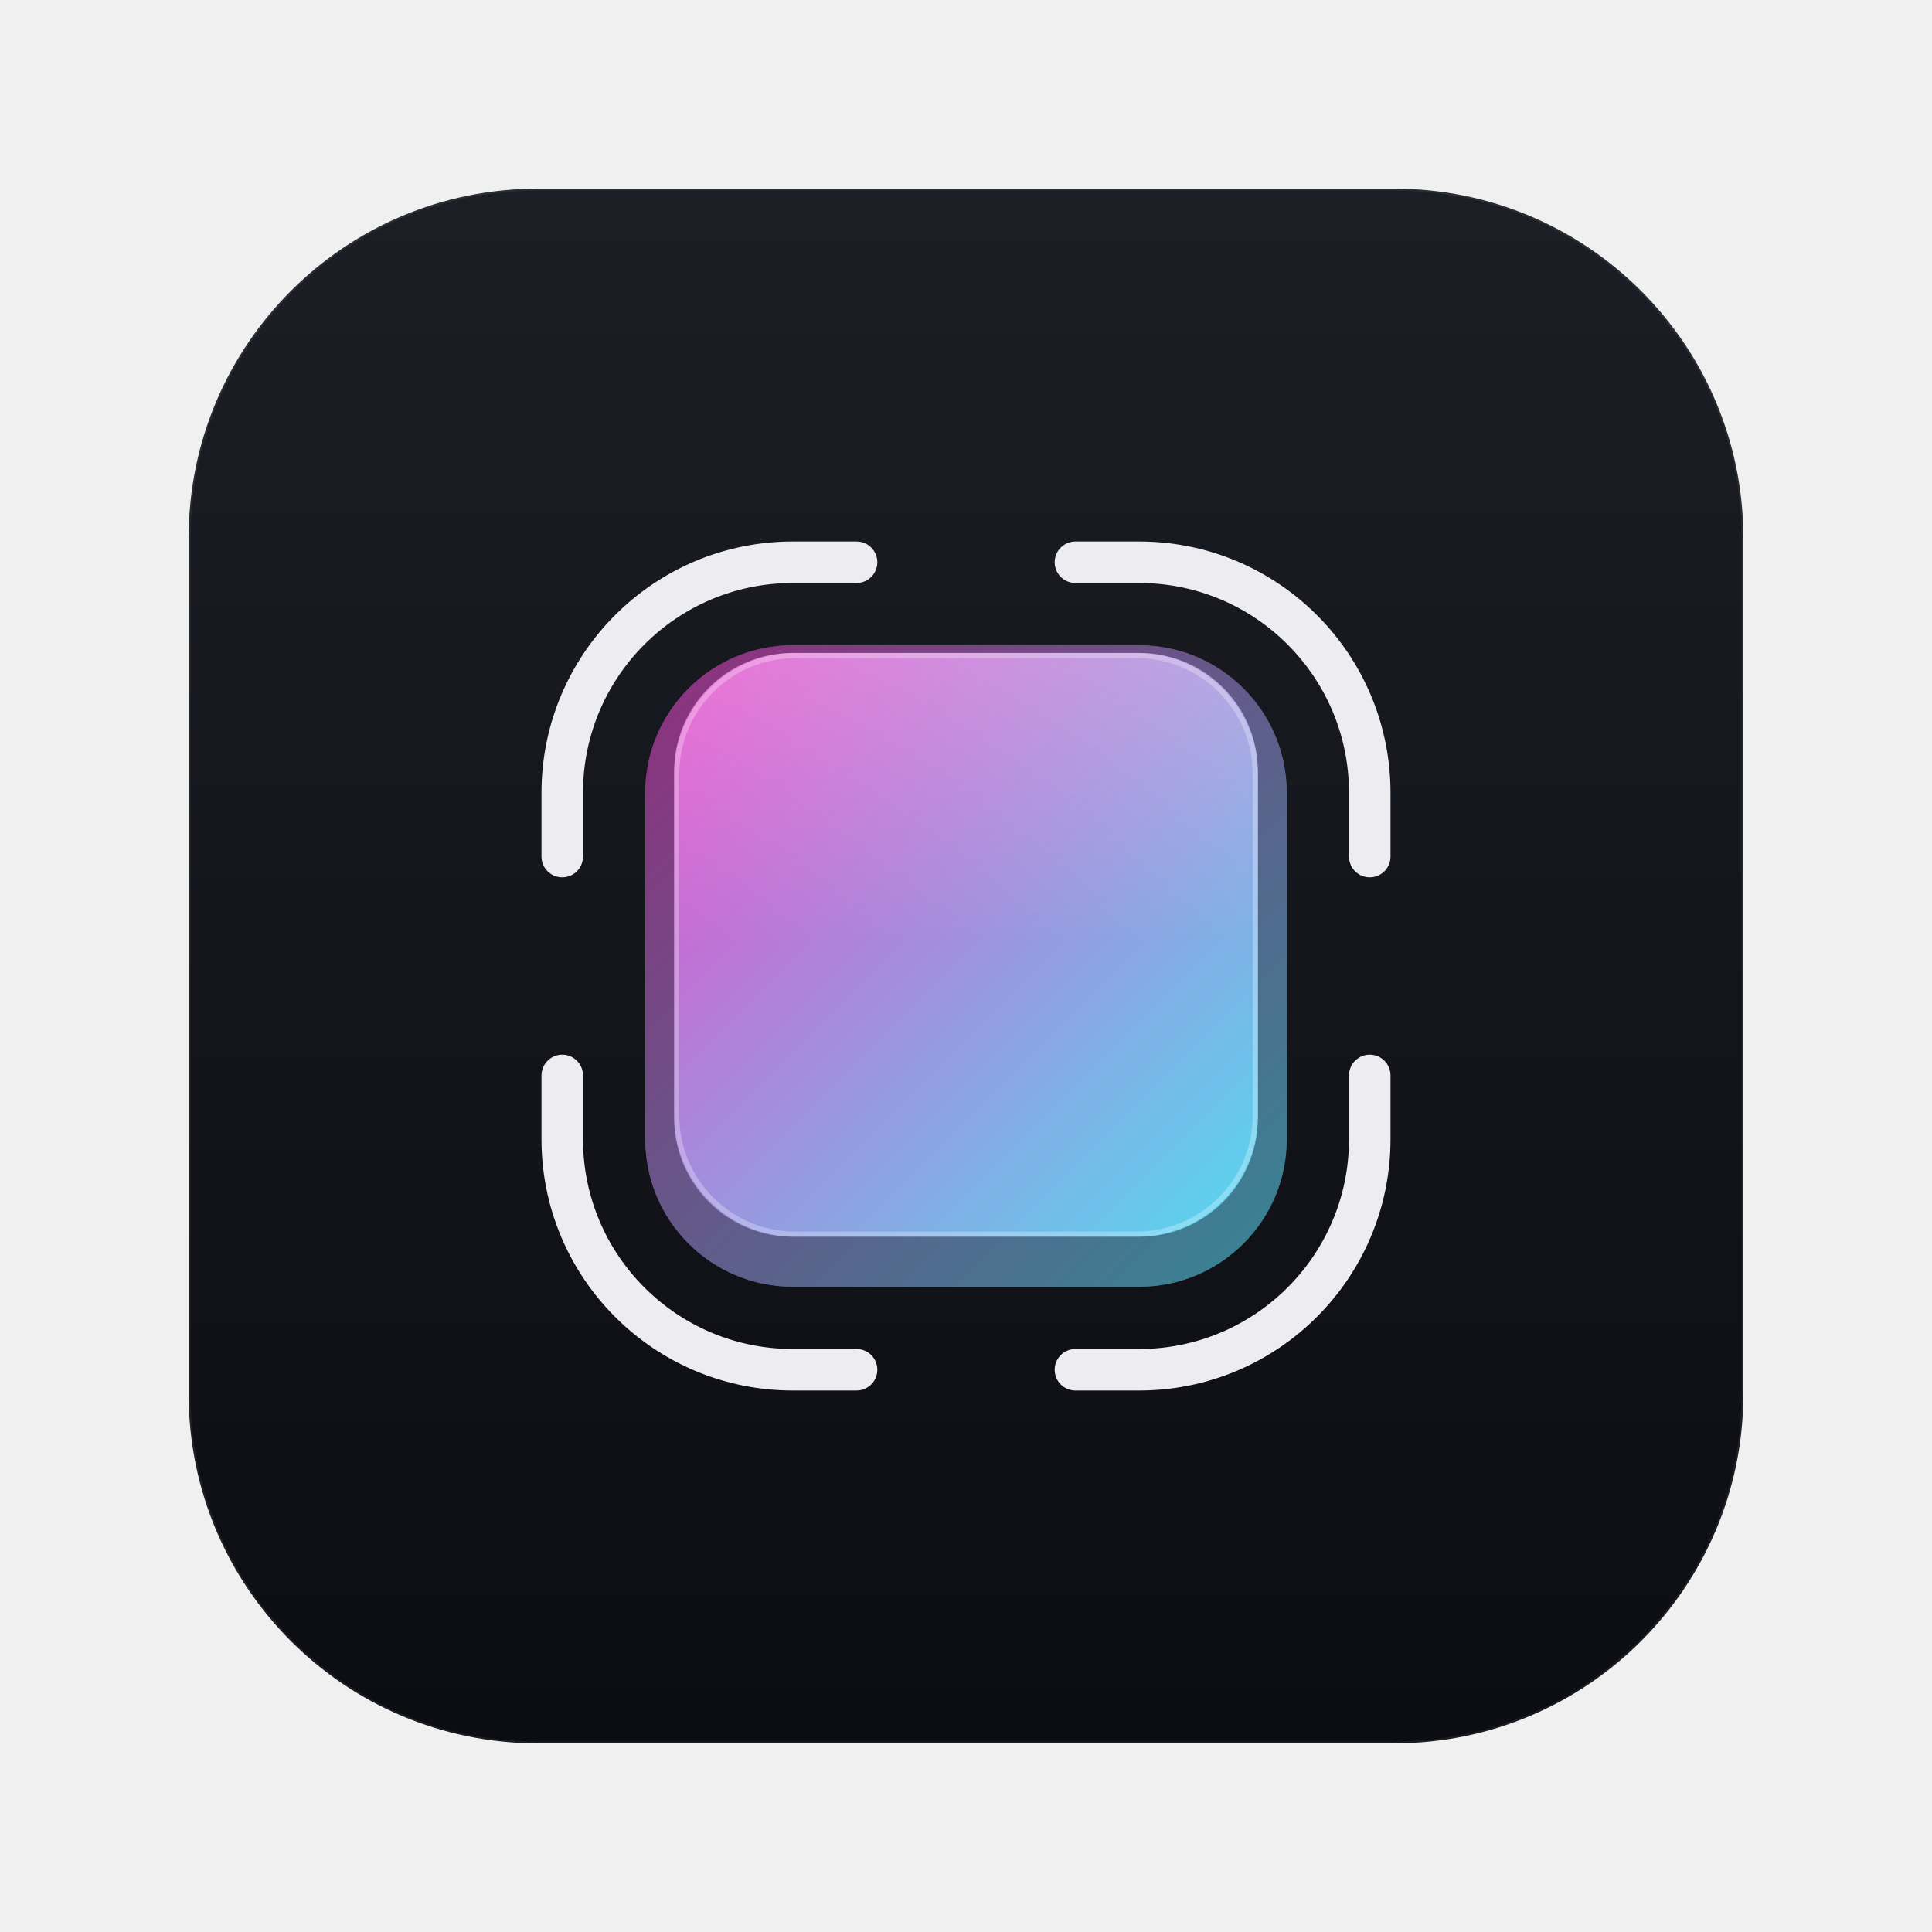
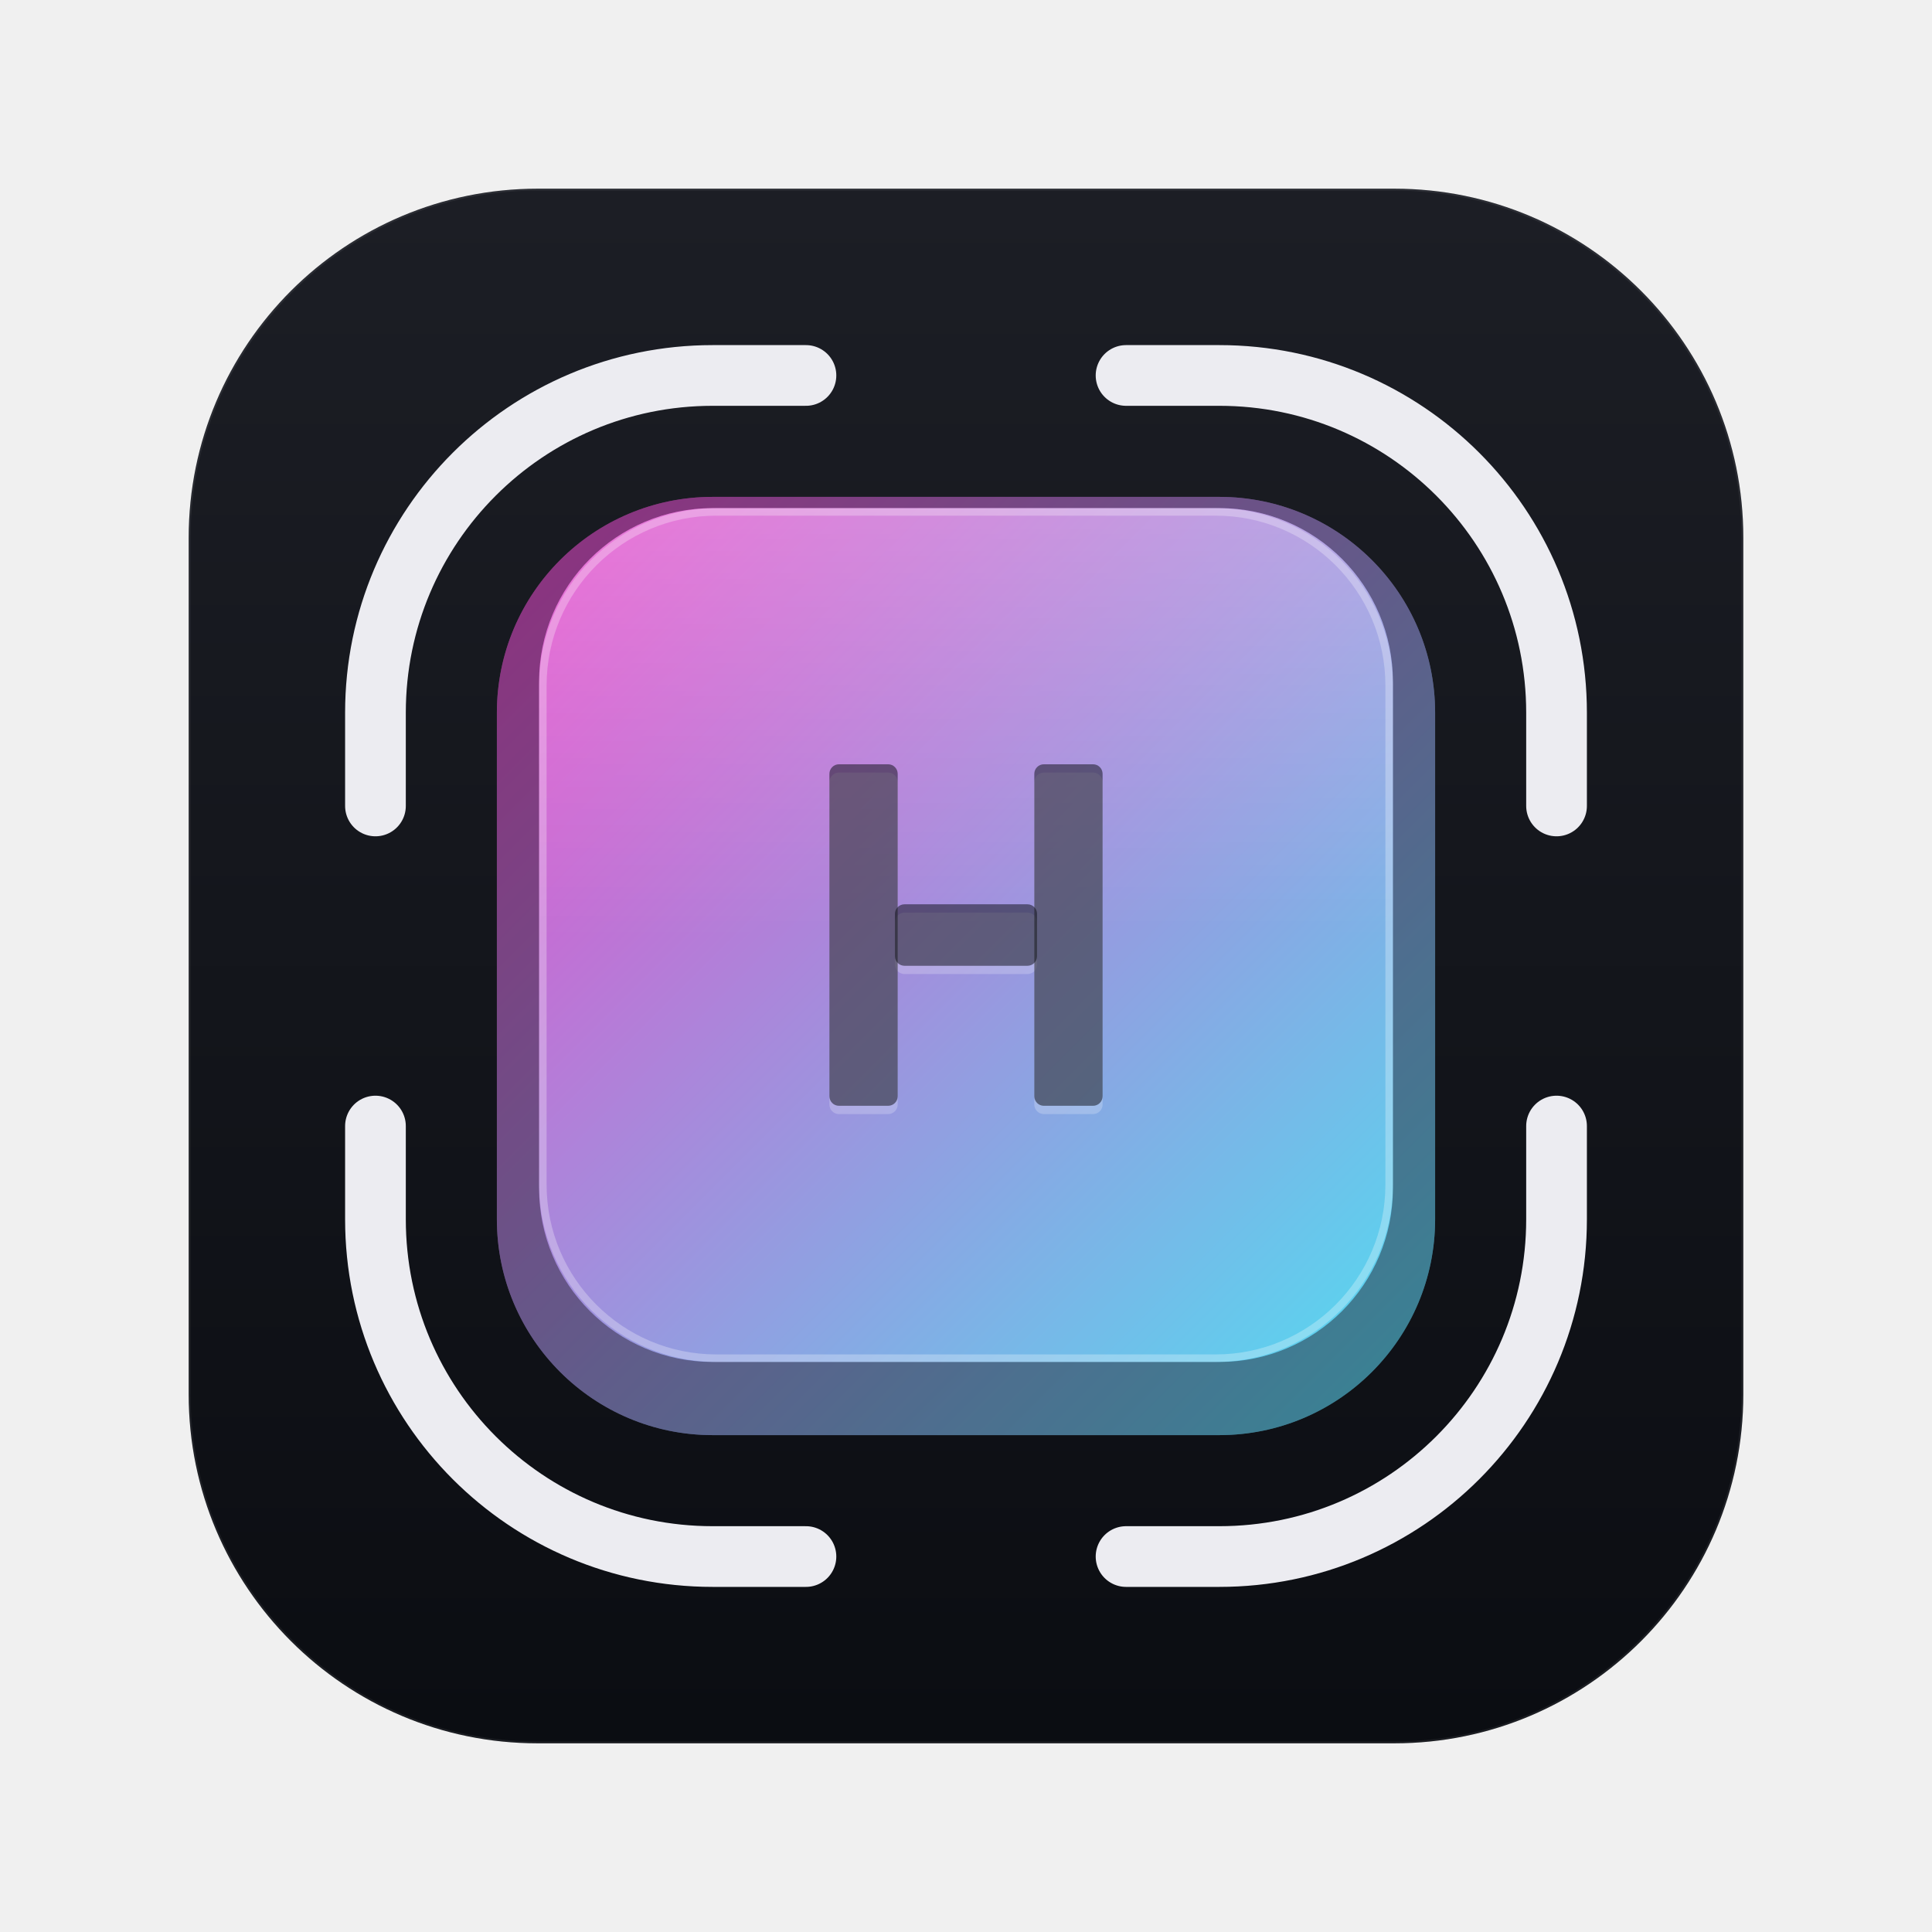
- <svg xmlns="http://www.w3.org/2000/svg" viewBox="0 0 1024 1024">
+ <svg xmlns="http://www.w3.org/2000/svg" viewBox="0 0 1024 1024" width="1024" height="1024">
  <defs>
    <linearGradient id="g" x1="0" y1="0" x2="1" y2="1">
      <stop offset="0" stop-color="#e84bcb" />
      <stop offset="1" stop-color="#56d8f0" />
    </linearGradient>
    <linearGradient id="hl" x1="0" y1="0" x2="0" y2="1">
      <stop offset="0" stop-color="#fff" stop-opacity="0.30" />
      <stop offset="0.5" stop-color="#fff" stop-opacity="0" />
    </linearGradient>
    <linearGradient id="plate" x1="0" y1="0" x2="0" y2="1">
      <stop offset="0" stop-color="#1c1e25" />
      <stop offset="1" stop-color="#0b0d12" />
    </linearGradient>
+     <mask id="hcut" maskUnits="userSpaceOnUse" x="0" y="0" width="1024" height="1024">
+       <rect width="1024" height="1024" fill="#fff" />
+       <rect x="462.50" y="438.90" width="24.75" height="123.76" rx="3.47" fill="#000" fill-opacity="1" />
+       <rect x="536.75" y="438.90" width="24.75" height="123.76" rx="3.47" fill="#000" fill-opacity="1" />
+       <rect x="486.25" y="489.64" width="51.50" height="22.28" rx="3.47" fill="#000" fill-opacity="1" />
+     </mask>
  </defs>
  <rect x="100" y="100" width="824" height="824" rx="185" fill="url(#plate)" />
  <rect x="100.5" y="100.5" width="823" height="823" rx="184.5" fill="none" stroke="#fff" stroke-opacity="0.07" />
-   <rect x="342.0" y="342.0" width="340" height="340" rx="78.2" fill="url(#g)" />
-   <rect x="342.0" y="342.0" width="340" height="340" rx="78.2" fill="#000" fill-opacity="0.38" />
-   <rect x="357.3" y="346.08" width="309.4" height="309.4" rx="62.9" fill="url(#g)" />
-   <rect x="357.3" y="346.08" width="309.4" height="309.4" rx="62.9" fill="url(#hl)" opacity="0.75" />
-   <rect x="358.66" y="347.44" width="306.68" height="306.68" rx="62.9" fill="none" stroke="#fff" stroke-opacity="0.28" stroke-width="2.72" />
-   <path d="M298.0 454.0 L298.0 420.2 A122.2 122.2 0 0 1 420.2 298.0 L454.0 298.0" fill="none" stroke="#ececf1" stroke-width="22" stroke-linecap="round" />
-   <path d="M726.0 454.0 L726.0 420.2 A122.2 122.2 0 0 0 603.8 298.0 L570.0 298.0" fill="none" stroke="#ececf1" stroke-width="22" stroke-linecap="round" />
-   <path d="M298.0 570.0 L298.0 603.8 A122.2 122.2 0 0 0 420.2 726.0 L454.0 726.0" fill="none" stroke="#ececf1" stroke-width="22" stroke-linecap="round" />
-   <path d="M726.0 570.0 L726.0 603.8 A122.2 122.2 0 0 1 603.8 726.0 L570.0 726.0" fill="none" stroke="#ececf1" stroke-width="22" stroke-linecap="round" />
+   <g transform="translate(512,512) scale(1.462617) translate(-512,-512)">
+     <rect x="342.0" y="342.0" width="340" height="340" rx="78.2" fill="url(#g)" />
+     <rect x="342.0" y="342.0" width="340" height="340" rx="78.2" fill="#000" fill-opacity="0.38" />
+     <rect x="357.3" y="346.08" width="309.4" height="309.4" rx="62.9" fill="url(#g)" />
+     <rect x="357.3" y="346.08" width="309.4" height="309.4" rx="62.9" fill="url(#hl)" opacity="0.75" />
+     <rect x="358.66" y="347.44" width="306.68" height="306.68" rx="62.9" fill="none" stroke="#fff" stroke-opacity="0.28" stroke-width="2.72" />
+     <rect x="462.50" y="441.90" width="24.75" height="123.76" rx="3.47" fill="#ffffff" fill-opacity="0.22" />
+     <rect x="536.75" y="441.90" width="24.75" height="123.76" rx="3.47" fill="#ffffff" fill-opacity="0.22" />
+     <rect x="486.25" y="492.64" width="51.50" height="22.28" rx="3.47" fill="#ffffff" fill-opacity="0.22" />
+     <rect x="462.50" y="438.90" width="24.75" height="123.76" rx="3.47" fill="#0a0c12" fill-opacity="0.5" />
+     <rect x="536.75" y="438.90" width="24.75" height="123.76" rx="3.47" fill="#0a0c12" fill-opacity="0.5" />
+     <rect x="486.25" y="489.64" width="51.50" height="22.28" rx="3.47" fill="#0a0c12" fill-opacity="0.5" />
+     <path d="M298.0 454.0 L298.0 420.2 A122.2 122.2 0 0 1 420.2 298.0 L454.0 298.0" fill="none" stroke="#ececf1" stroke-width="22" stroke-linecap="round" />
+     <path d="M726.0 454.0 L726.0 420.2 A122.2 122.2 0 0 0 603.8 298.0 L570.0 298.0" fill="none" stroke="#ececf1" stroke-width="22" stroke-linecap="round" />
+     <path d="M298.0 570.0 L298.0 603.8 A122.2 122.2 0 0 0 420.2 726.0 L454.0 726.0" fill="none" stroke="#ececf1" stroke-width="22" stroke-linecap="round" />
+     <path d="M726.0 570.0 L726.0 603.8 A122.2 122.2 0 0 1 603.8 726.0 L570.0 726.0" fill="none" stroke="#ececf1" stroke-width="22" stroke-linecap="round" />
+   </g>
</svg>
